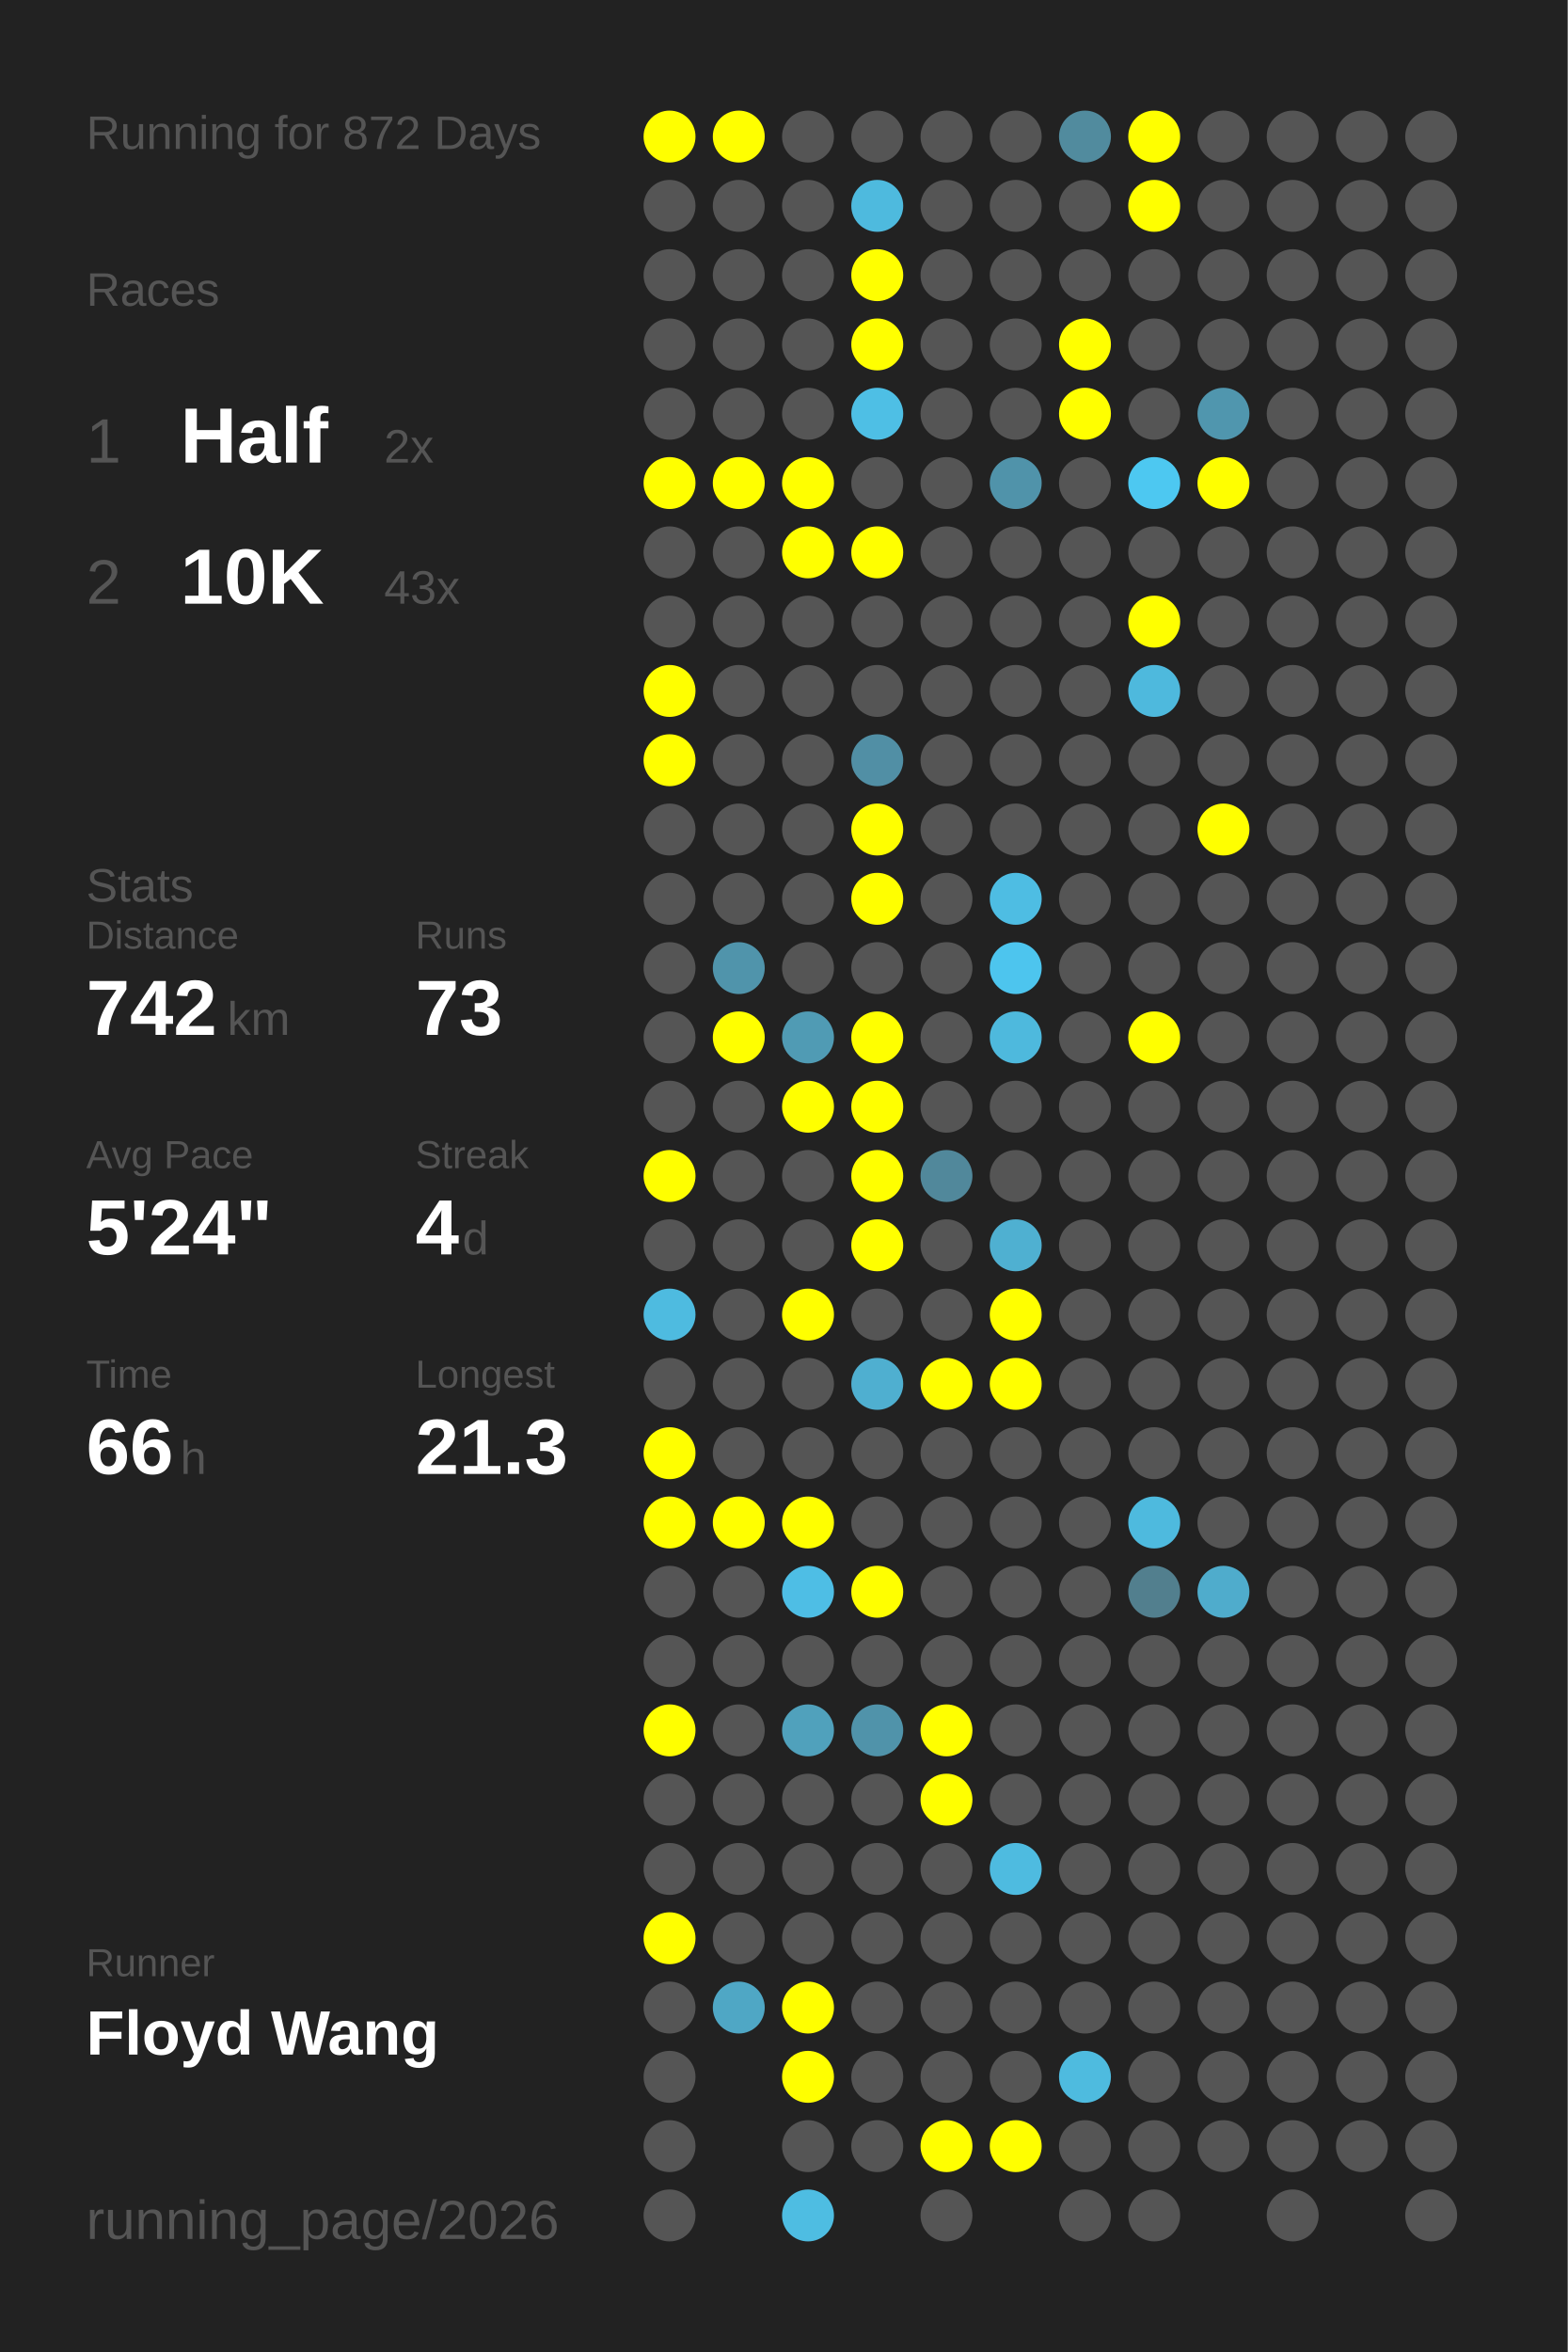
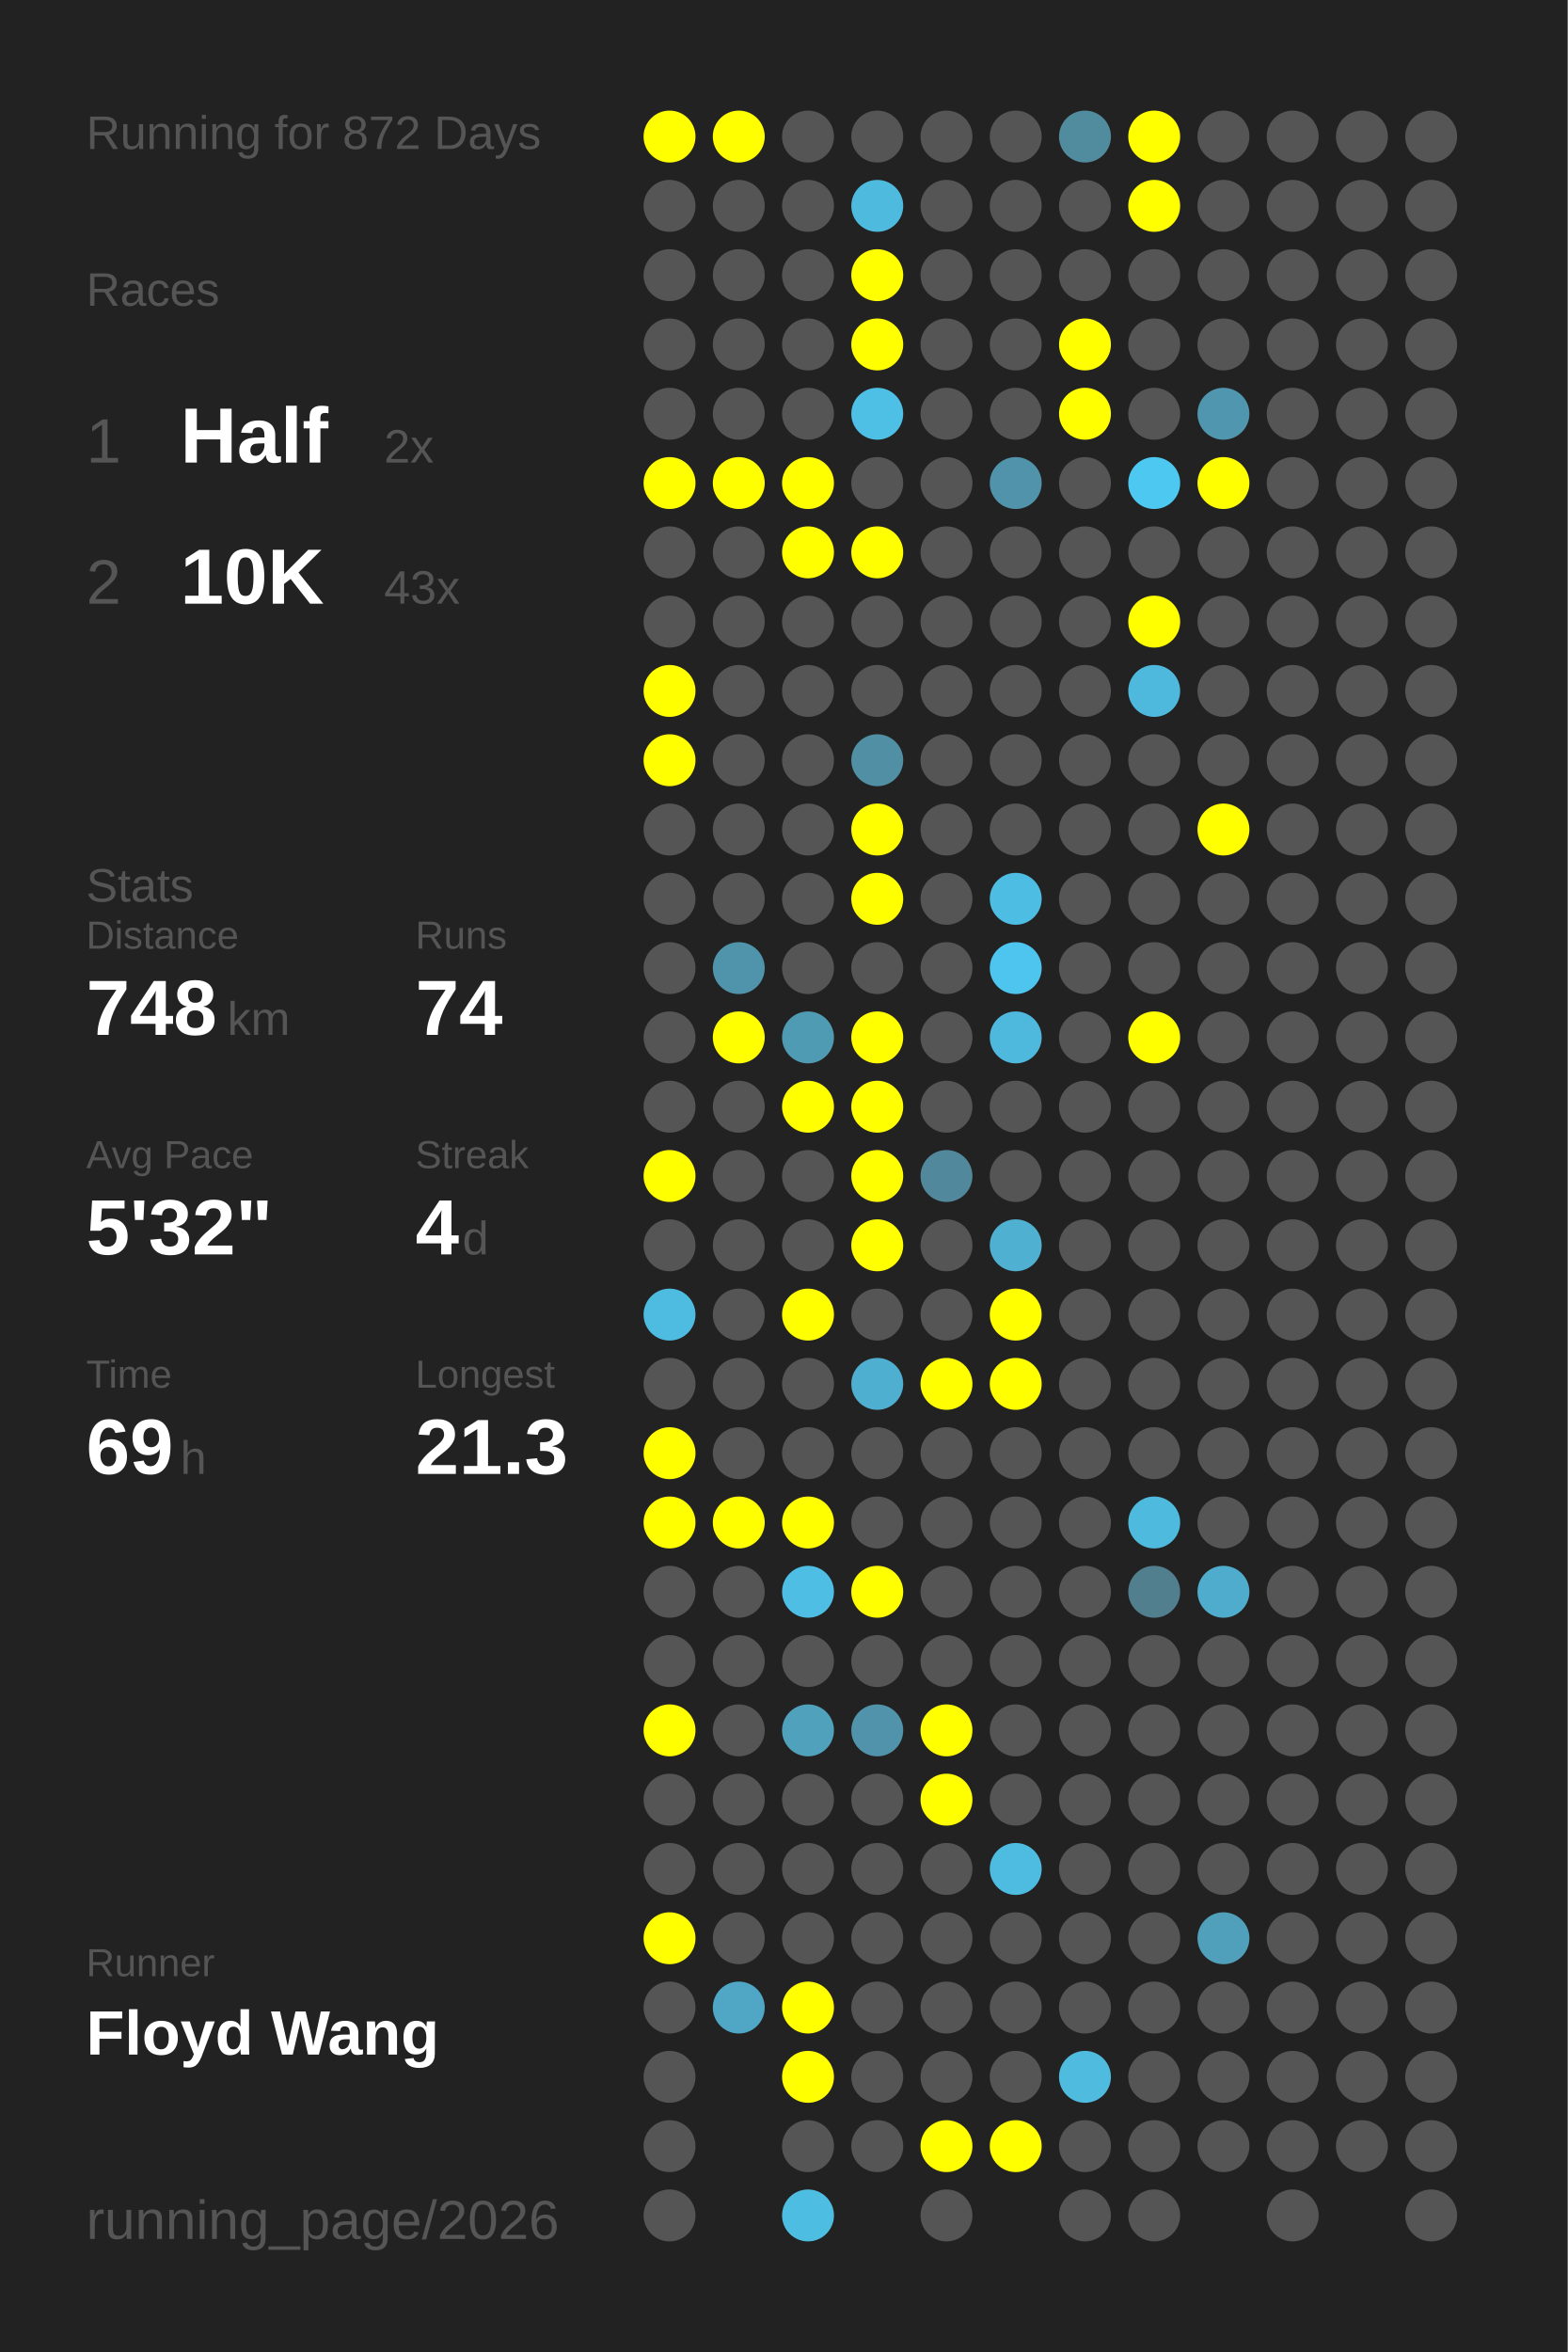
<svg xmlns="http://www.w3.org/2000/svg" baseProfile="full" height="300mm" version="1.1" viewBox="0,0,200,300" width="200mm">
  <defs />
  <rect fill="#222222" height="300" width="200" x="0" y="0" />
  <text fill="#555555" style="font-size:6px; font-family:Arial;" x="11" y="19">Running for 872 Days</text>
  <text fill="#555555" style="font-size:6px; font-family:Arial;" x="11" y="39">Races</text>
  <text fill="#555555" style="font-size:8px; font-family:Arial;" x="11" y="59">1</text>
  <text fill="#FFFFFF" style="font-size:10px; font-family:Arial; font-weight:bold;" x="23" y="59">Half</text>
  <text fill="#555555" style="font-size:6px; font-family:Arial;" x="49" y="59">2x</text>
  <text fill="#555555" style="font-size:8px; font-family:Arial;" x="11" y="77">2</text>
  <text fill="#FFFFFF" style="font-size:10px; font-family:Arial; font-weight:bold;" x="23" y="77">10K</text>
  <text fill="#555555" style="font-size:6px; font-family:Arial;" x="49" y="77">43x</text>
  <text fill="#555555" style="font-size:6px; font-family:Arial;" x="11" y="115">Stats</text>
  <text fill="#555555" style="font-size:5px; font-family:Arial;" x="11" y="121">Distance</text>
-   <text fill="#FFFFFF" style="font-size:10px; font-family:Arial; font-weight:bold;" x="11" y="132">742</text>
+   <text fill="#FFFFFF" style="font-size:10px; font-family:Arial; font-weight:bold;" x="11" y="132">748</text>
  <text fill="#555555" style="font-size:6px; font-family:Arial;" x="29" y="132">km</text>
  <text fill="#555555" style="font-size:5px; font-family:Arial;" x="53" y="121">Runs</text>
-   <text fill="#FFFFFF" style="font-size:10px; font-family:Arial; font-weight:bold;" x="53" y="132">73</text>
+   <text fill="#FFFFFF" style="font-size:10px; font-family:Arial; font-weight:bold;" x="53" y="132">74</text>
  <text fill="#555555" style="font-size:5px; font-family:Arial;" x="11" y="149">Avg Pace</text>
-   <text fill="#FFFFFF" style="font-size:10px; font-family:Arial; font-weight:bold;" x="11" y="160">5'24"</text>
+   <text fill="#FFFFFF" style="font-size:10px; font-family:Arial; font-weight:bold;" x="11" y="160">5'32"</text>
  <text fill="#555555" style="font-size:5px; font-family:Arial;" x="53" y="149">Streak</text>
  <text fill="#FFFFFF" style="font-size:10px; font-family:Arial; font-weight:bold;" x="53" y="160">4</text>
  <text fill="#555555" style="font-size:6px; font-family:Arial;" x="59" y="160">d</text>
  <text fill="#555555" style="font-size:5px; font-family:Arial;" x="11" y="177">Time</text>
-   <text fill="#FFFFFF" style="font-size:10px; font-family:Arial; font-weight:bold;" x="11" y="188">66</text>
+   <text fill="#FFFFFF" style="font-size:10px; font-family:Arial; font-weight:bold;" x="11" y="188">69</text>
  <text fill="#555555" style="font-size:6px; font-family:Arial;" x="23" y="188">h</text>
  <text fill="#555555" style="font-size:5px; font-family:Arial;" x="53" y="177">Longest</text>
  <text fill="#FFFFFF" style="font-size:10px; font-family:Arial; font-weight:bold;" x="53" y="188">21.3</text>
  <text fill="#555555" style="font-size:5px; font-family:Arial;" x="11" y="252.065">Runner</text>
  <text fill="#FFFFFF" style="font-size:8px; font-family:Arial; font-weight:bold;" x="11" y="262.065">Floyd Wang</text>
  <text fill="#555555" style="font-size:7px; font-family:Arial;" x="11" y="285.581">running_page/2026</text>
  <circle cx="85.417" cy="17.419" fill="#FFFF00" r="3.312" />
  <circle cx="85.417" cy="26.258" fill="#555555" r="3.312" />
  <circle cx="85.417" cy="35.097" fill="#555555" r="3.312" />
  <circle cx="85.417" cy="43.935" fill="#555555" r="3.312" />
  <circle cx="85.417" cy="52.774" fill="#555555" r="3.312" />
  <circle cx="85.417" cy="61.613" fill="#FFFF00" r="3.312" />
  <circle cx="85.417" cy="70.452" fill="#555555" r="3.312" />
  <circle cx="85.417" cy="79.29" fill="#555555" r="3.312" />
  <circle cx="85.417" cy="88.129" fill="#FFFF00" r="3.312" />
  <circle cx="85.417" cy="96.968" fill="#FFFF00" r="3.312" />
  <circle cx="85.417" cy="105.806" fill="#555555" r="3.312" />
  <circle cx="85.417" cy="114.645" fill="#555555" r="3.312" />
  <circle cx="85.417" cy="123.484" fill="#555555" r="3.312" />
  <circle cx="85.417" cy="132.323" fill="#555555" r="3.312" />
  <circle cx="85.417" cy="141.161" fill="#555555" r="3.312" />
  <circle cx="85.417" cy="150" fill="#FFFF00" r="3.312" />
  <circle cx="85.417" cy="158.839" fill="#555555" r="3.312" />
  <circle cx="85.417" cy="167.677" fill="#4ebbe0" r="3.312" />
  <circle cx="85.417" cy="176.516" fill="#555555" r="3.312" />
  <circle cx="85.417" cy="185.355" fill="#FFFF00" r="3.312" />
  <circle cx="85.417" cy="194.194" fill="#FFFF00" r="3.312" />
  <circle cx="85.417" cy="203.032" fill="#555555" r="3.312" />
  <circle cx="85.417" cy="211.871" fill="#555555" r="3.312" />
  <circle cx="85.417" cy="220.71" fill="#FFFF00" r="3.312" />
  <circle cx="85.417" cy="229.548" fill="#555555" r="3.312" />
  <circle cx="85.417" cy="238.387" fill="#555555" r="3.312" />
  <circle cx="85.417" cy="247.226" fill="#FFFF00" r="3.312" />
  <circle cx="85.417" cy="256.065" fill="#555555" r="3.312" />
  <circle cx="85.417" cy="264.903" fill="#555555" r="3.312" />
  <circle cx="85.417" cy="273.742" fill="#555555" r="3.312" />
  <circle cx="85.417" cy="282.581" fill="#555555" r="3.312" />
  <circle cx="94.25" cy="17.419" fill="#FFFF00" r="3.312" />
  <circle cx="94.25" cy="26.258" fill="#555555" r="3.312" />
  <circle cx="94.25" cy="35.097" fill="#555555" r="3.312" />
  <circle cx="94.25" cy="43.935" fill="#555555" r="3.312" />
  <circle cx="94.25" cy="52.774" fill="#555555" r="3.312" />
  <circle cx="94.25" cy="61.613" fill="#FFFF00" r="3.312" />
  <circle cx="94.25" cy="70.452" fill="#555555" r="3.312" />
  <circle cx="94.25" cy="79.29" fill="#555555" r="3.312" />
  <circle cx="94.25" cy="88.129" fill="#555555" r="3.312" />
  <circle cx="94.25" cy="96.968" fill="#555555" r="3.312" />
  <circle cx="94.25" cy="105.806" fill="#555555" r="3.312" />
  <circle cx="94.25" cy="114.645" fill="#555555" r="3.312" />
  <circle cx="94.25" cy="123.484" fill="#5094ab" r="3.312" />
  <circle cx="94.25" cy="132.323" fill="#FFFF00" r="3.312" />
  <circle cx="94.25" cy="141.161" fill="#555555" r="3.312" />
  <circle cx="94.25" cy="150" fill="#555555" r="3.312" />
  <circle cx="94.25" cy="158.839" fill="#555555" r="3.312" />
  <circle cx="94.25" cy="167.677" fill="#555555" r="3.312" />
  <circle cx="94.25" cy="176.516" fill="#555555" r="3.312" />
  <circle cx="94.25" cy="185.355" fill="#555555" r="3.312" />
  <circle cx="94.25" cy="194.194" fill="#FFFF00" r="3.312" />
  <circle cx="94.25" cy="203.032" fill="#555555" r="3.312" />
  <circle cx="94.25" cy="211.871" fill="#555555" r="3.312" />
  <circle cx="94.25" cy="220.71" fill="#555555" r="3.312" />
  <circle cx="94.25" cy="229.548" fill="#555555" r="3.312" />
  <circle cx="94.25" cy="238.387" fill="#555555" r="3.312" />
  <circle cx="94.25" cy="247.226" fill="#555555" r="3.312" />
  <circle cx="94.25" cy="256.065" fill="#4fa7c5" r="3.312" />
  <circle cx="103.083" cy="17.419" fill="#555555" r="3.312" />
  <circle cx="103.083" cy="26.258" fill="#555555" r="3.312" />
  <circle cx="103.083" cy="35.097" fill="#555555" r="3.312" />
  <circle cx="103.083" cy="43.935" fill="#555555" r="3.312" />
  <circle cx="103.083" cy="52.774" fill="#555555" r="3.312" />
  <circle cx="103.083" cy="61.613" fill="#FFFF00" r="3.312" />
  <circle cx="103.083" cy="70.452" fill="#FFFF00" r="3.312" />
  <circle cx="103.083" cy="79.29" fill="#555555" r="3.312" />
  <circle cx="103.083" cy="88.129" fill="#555555" r="3.312" />
  <circle cx="103.083" cy="96.968" fill="#555555" r="3.312" />
  <circle cx="103.083" cy="105.806" fill="#555555" r="3.312" />
  <circle cx="103.083" cy="114.645" fill="#555555" r="3.312" />
  <circle cx="103.083" cy="123.484" fill="#555555" r="3.312" />
  <circle cx="103.083" cy="132.323" fill="#509bb4" r="3.312" />
  <circle cx="103.083" cy="141.161" fill="#FFFF00" r="3.312" />
  <circle cx="103.083" cy="150" fill="#555555" r="3.312" />
  <circle cx="103.083" cy="158.839" fill="#555555" r="3.312" />
  <circle cx="103.083" cy="167.677" fill="#FFFF00" r="3.312" />
  <circle cx="103.083" cy="176.516" fill="#555555" r="3.312" />
  <circle cx="103.083" cy="185.355" fill="#555555" r="3.312" />
  <circle cx="103.083" cy="194.194" fill="#FFFF00" r="3.312" />
  <circle cx="103.083" cy="203.032" fill="#4ebee5" r="3.312" />
  <circle cx="103.083" cy="211.871" fill="#555555" r="3.312" />
  <circle cx="103.083" cy="220.71" fill="#50a1bc" r="3.312" />
  <circle cx="103.083" cy="229.548" fill="#555555" r="3.312" />
  <circle cx="103.083" cy="238.387" fill="#555555" r="3.312" />
  <circle cx="103.083" cy="247.226" fill="#555555" r="3.312" />
  <circle cx="103.083" cy="256.065" fill="#FFFF00" r="3.312" />
  <circle cx="103.083" cy="264.903" fill="#FFFF00" r="3.312" />
  <circle cx="103.083" cy="273.742" fill="#555555" r="3.312" />
  <circle cx="103.083" cy="282.581" fill="#4ebde2" r="3.312" />
  <circle cx="111.917" cy="17.419" fill="#555555" r="3.312" />
  <circle cx="111.917" cy="26.258" fill="#4ebade" r="3.312" />
  <circle cx="111.917" cy="35.097" fill="#FFFF00" r="3.312" />
  <circle cx="111.917" cy="43.935" fill="#FFFF00" r="3.312" />
  <circle cx="111.917" cy="52.774" fill="#4ebfe5" r="3.312" />
  <circle cx="111.917" cy="61.613" fill="#555555" r="3.312" />
  <circle cx="111.917" cy="70.452" fill="#FFFF00" r="3.312" />
  <circle cx="111.917" cy="79.29" fill="#555555" r="3.312" />
  <circle cx="111.917" cy="88.129" fill="#555555" r="3.312" />
  <circle cx="111.917" cy="96.968" fill="#518fa5" r="3.312" />
  <circle cx="111.917" cy="105.806" fill="#FFFF00" r="3.312" />
  <circle cx="111.917" cy="114.645" fill="#FFFF00" r="3.312" />
  <circle cx="111.917" cy="123.484" fill="#555555" r="3.312" />
  <circle cx="111.917" cy="132.323" fill="#FFFF00" r="3.312" />
  <circle cx="111.917" cy="141.161" fill="#FFFF00" r="3.312" />
  <circle cx="111.917" cy="150" fill="#FFFF00" r="3.312" />
  <circle cx="111.917" cy="158.839" fill="#FFFF00" r="3.312" />
  <circle cx="111.917" cy="167.677" fill="#555555" r="3.312" />
  <circle cx="111.917" cy="176.516" fill="#4fafd0" r="3.312" />
  <circle cx="111.917" cy="185.355" fill="#555555" r="3.312" />
  <circle cx="111.917" cy="194.194" fill="#555555" r="3.312" />
  <circle cx="111.917" cy="203.032" fill="#FFFF00" r="3.312" />
  <circle cx="111.917" cy="211.871" fill="#555555" r="3.312" />
  <circle cx="111.917" cy="220.71" fill="#5093aa" r="3.312" />
  <circle cx="111.917" cy="229.548" fill="#555555" r="3.312" />
  <circle cx="111.917" cy="238.387" fill="#555555" r="3.312" />
  <circle cx="111.917" cy="247.226" fill="#555555" r="3.312" />
  <circle cx="111.917" cy="256.065" fill="#555555" r="3.312" />
  <circle cx="111.917" cy="264.903" fill="#555555" r="3.312" />
  <circle cx="111.917" cy="273.742" fill="#555555" r="3.312" />
  <circle cx="120.75" cy="17.419" fill="#555555" r="3.312" />
  <circle cx="120.75" cy="26.258" fill="#555555" r="3.312" />
  <circle cx="120.75" cy="35.097" fill="#555555" r="3.312" />
  <circle cx="120.75" cy="43.935" fill="#555555" r="3.312" />
  <circle cx="120.75" cy="52.774" fill="#555555" r="3.312" />
  <circle cx="120.75" cy="61.613" fill="#555555" r="3.312" />
  <circle cx="120.75" cy="70.452" fill="#555555" r="3.312" />
  <circle cx="120.75" cy="79.29" fill="#555555" r="3.312" />
  <circle cx="120.75" cy="88.129" fill="#555555" r="3.312" />
  <circle cx="120.75" cy="96.968" fill="#555555" r="3.312" />
  <circle cx="120.75" cy="105.806" fill="#555555" r="3.312" />
  <circle cx="120.75" cy="114.645" fill="#555555" r="3.312" />
  <circle cx="120.75" cy="123.484" fill="#555555" r="3.312" />
  <circle cx="120.75" cy="132.323" fill="#555555" r="3.312" />
  <circle cx="120.75" cy="141.161" fill="#555555" r="3.312" />
  <circle cx="120.75" cy="150" fill="#51889b" r="3.312" />
  <circle cx="120.75" cy="158.839" fill="#555555" r="3.312" />
  <circle cx="120.75" cy="167.677" fill="#555555" r="3.312" />
  <circle cx="120.75" cy="176.516" fill="#FFFF00" r="3.312" />
  <circle cx="120.75" cy="185.355" fill="#555555" r="3.312" />
  <circle cx="120.75" cy="194.194" fill="#555555" r="3.312" />
  <circle cx="120.75" cy="203.032" fill="#555555" r="3.312" />
  <circle cx="120.75" cy="211.871" fill="#555555" r="3.312" />
  <circle cx="120.75" cy="220.71" fill="#FFFF00" r="3.312" />
  <circle cx="120.75" cy="229.548" fill="#FFFF00" r="3.312" />
  <circle cx="120.75" cy="238.387" fill="#555555" r="3.312" />
  <circle cx="120.75" cy="247.226" fill="#555555" r="3.312" />
  <circle cx="120.75" cy="256.065" fill="#555555" r="3.312" />
  <circle cx="120.75" cy="264.903" fill="#555555" r="3.312" />
  <circle cx="120.75" cy="273.742" fill="#FFFF00" r="3.312" />
  <circle cx="120.75" cy="282.581" fill="#555555" r="3.312" />
  <circle cx="129.583" cy="17.419" fill="#555555" r="3.312" />
  <circle cx="129.583" cy="26.258" fill="#555555" r="3.312" />
  <circle cx="129.583" cy="35.097" fill="#555555" r="3.312" />
  <circle cx="129.583" cy="43.935" fill="#555555" r="3.312" />
  <circle cx="129.583" cy="52.774" fill="#555555" r="3.312" />
  <circle cx="129.583" cy="61.613" fill="#5093aa" r="3.312" />
  <circle cx="129.583" cy="70.452" fill="#555555" r="3.312" />
  <circle cx="129.583" cy="79.29" fill="#555555" r="3.312" />
  <circle cx="129.583" cy="88.129" fill="#555555" r="3.312" />
  <circle cx="129.583" cy="96.968" fill="#555555" r="3.312" />
  <circle cx="129.583" cy="105.806" fill="#555555" r="3.312" />
  <circle cx="129.583" cy="114.645" fill="#4ebde3" r="3.312" />
  <circle cx="129.583" cy="123.484" fill="#4dc5ee" r="3.312" />
  <circle cx="129.583" cy="132.323" fill="#4eb9dd" r="3.312" />
  <circle cx="129.583" cy="141.161" fill="#555555" r="3.312" />
  <circle cx="129.583" cy="150" fill="#555555" r="3.312" />
  <circle cx="129.583" cy="158.839" fill="#4fb0d1" r="3.312" />
  <circle cx="129.583" cy="167.677" fill="#FFFF00" r="3.312" />
  <circle cx="129.583" cy="176.516" fill="#FFFF00" r="3.312" />
  <circle cx="129.583" cy="185.355" fill="#555555" r="3.312" />
  <circle cx="129.583" cy="194.194" fill="#555555" r="3.312" />
  <circle cx="129.583" cy="203.032" fill="#555555" r="3.312" />
  <circle cx="129.583" cy="211.871" fill="#555555" r="3.312" />
  <circle cx="129.583" cy="220.71" fill="#555555" r="3.312" />
  <circle cx="129.583" cy="229.548" fill="#555555" r="3.312" />
  <circle cx="129.583" cy="238.387" fill="#4ebbe0" r="3.312" />
  <circle cx="129.583" cy="247.226" fill="#555555" r="3.312" />
  <circle cx="129.583" cy="256.065" fill="#555555" r="3.312" />
  <circle cx="129.583" cy="264.903" fill="#555555" r="3.312" />
  <circle cx="129.583" cy="273.742" fill="#FFFF00" r="3.312" />
  <circle cx="138.417" cy="17.419" fill="#518b9e" r="3.312" />
  <circle cx="138.417" cy="26.258" fill="#555555" r="3.312" />
  <circle cx="138.417" cy="35.097" fill="#555555" r="3.312" />
  <circle cx="138.417" cy="43.935" fill="#FFFF00" r="3.312" />
  <circle cx="138.417" cy="52.774" fill="#FFFF00" r="3.312" />
  <circle cx="138.417" cy="61.613" fill="#555555" r="3.312" />
  <circle cx="138.417" cy="70.452" fill="#555555" r="3.312" />
  <circle cx="138.417" cy="79.29" fill="#555555" r="3.312" />
  <circle cx="138.417" cy="88.129" fill="#555555" r="3.312" />
  <circle cx="138.417" cy="96.968" fill="#555555" r="3.312" />
  <circle cx="138.417" cy="105.806" fill="#555555" r="3.312" />
  <circle cx="138.417" cy="114.645" fill="#555555" r="3.312" />
  <circle cx="138.417" cy="123.484" fill="#555555" r="3.312" />
  <circle cx="138.417" cy="132.323" fill="#555555" r="3.312" />
  <circle cx="138.417" cy="141.161" fill="#555555" r="3.312" />
  <circle cx="138.417" cy="150" fill="#555555" r="3.312" />
  <circle cx="138.417" cy="158.839" fill="#555555" r="3.312" />
  <circle cx="138.417" cy="167.677" fill="#555555" r="3.312" />
  <circle cx="138.417" cy="176.516" fill="#555555" r="3.312" />
  <circle cx="138.417" cy="185.355" fill="#555555" r="3.312" />
  <circle cx="138.417" cy="194.194" fill="#555555" r="3.312" />
  <circle cx="138.417" cy="203.032" fill="#555555" r="3.312" />
  <circle cx="138.417" cy="211.871" fill="#555555" r="3.312" />
  <circle cx="138.417" cy="220.71" fill="#555555" r="3.312" />
  <circle cx="138.417" cy="229.548" fill="#555555" r="3.312" />
  <circle cx="138.417" cy="238.387" fill="#555555" r="3.312" />
  <circle cx="138.417" cy="247.226" fill="#555555" r="3.312" />
  <circle cx="138.417" cy="256.065" fill="#555555" r="3.312" />
  <circle cx="138.417" cy="264.903" fill="#4ebbdf" r="3.312" />
  <circle cx="138.417" cy="273.742" fill="#555555" r="3.312" />
  <circle cx="138.417" cy="282.581" fill="#555555" r="3.312" />
  <circle cx="147.25" cy="17.419" fill="#FFFF00" r="3.312" />
  <circle cx="147.25" cy="26.258" fill="#FFFF00" r="3.312" />
  <circle cx="147.25" cy="35.097" fill="#555555" r="3.312" />
  <circle cx="147.25" cy="43.935" fill="#555555" r="3.312" />
  <circle cx="147.25" cy="52.774" fill="#555555" r="3.312" />
  <circle cx="147.25" cy="61.613" fill="#4dc8f1" r="3.312" />
  <circle cx="147.25" cy="70.452" fill="#555555" r="3.312" />
  <circle cx="147.25" cy="79.29" fill="#FFFF00" r="3.312" />
  <circle cx="147.25" cy="88.129" fill="#4eb9dd" r="3.312" />
  <circle cx="147.25" cy="96.968" fill="#555555" r="3.312" />
  <circle cx="147.25" cy="105.806" fill="#555555" r="3.312" />
  <circle cx="147.25" cy="114.645" fill="#555555" r="3.312" />
  <circle cx="147.25" cy="123.484" fill="#555555" r="3.312" />
  <circle cx="147.25" cy="132.323" fill="#FFFF00" r="3.312" />
  <circle cx="147.25" cy="141.161" fill="#555555" r="3.312" />
  <circle cx="147.25" cy="150" fill="#555555" r="3.312" />
  <circle cx="147.25" cy="158.839" fill="#555555" r="3.312" />
  <circle cx="147.25" cy="167.677" fill="#555555" r="3.312" />
  <circle cx="147.25" cy="176.516" fill="#555555" r="3.312" />
  <circle cx="147.25" cy="185.355" fill="#555555" r="3.312" />
  <circle cx="147.25" cy="194.194" fill="#4ebade" r="3.312" />
  <circle cx="147.25" cy="203.032" fill="#527f8e" r="3.312" />
  <circle cx="147.25" cy="211.871" fill="#555555" r="3.312" />
  <circle cx="147.25" cy="220.71" fill="#555555" r="3.312" />
  <circle cx="147.25" cy="229.548" fill="#555555" r="3.312" />
  <circle cx="147.25" cy="238.387" fill="#555555" r="3.312" />
  <circle cx="147.25" cy="247.226" fill="#555555" r="3.312" />
  <circle cx="147.25" cy="256.065" fill="#555555" r="3.312" />
  <circle cx="147.25" cy="264.903" fill="#555555" r="3.312" />
  <circle cx="147.25" cy="273.742" fill="#555555" r="3.312" />
  <circle cx="147.25" cy="282.581" fill="#555555" r="3.312" />
  <circle cx="156.083" cy="17.419" fill="#555555" r="3.312" />
  <circle cx="156.083" cy="26.258" fill="#555555" r="3.312" />
  <circle cx="156.083" cy="35.097" fill="#555555" r="3.312" />
  <circle cx="156.083" cy="43.935" fill="#555555" r="3.312" />
  <circle cx="156.083" cy="52.774" fill="#5096ae" r="3.312" />
  <circle cx="156.083" cy="61.613" fill="#FFFF00" r="3.312" />
  <circle cx="156.083" cy="70.452" fill="#555555" r="3.312" />
  <circle cx="156.083" cy="79.29" fill="#555555" r="3.312" />
  <circle cx="156.083" cy="88.129" fill="#555555" r="3.312" />
  <circle cx="156.083" cy="96.968" fill="#555555" r="3.312" />
  <circle cx="156.083" cy="105.806" fill="#FFFF00" r="3.312" />
  <circle cx="156.083" cy="114.645" fill="#555555" r="3.312" />
  <circle cx="156.083" cy="123.484" fill="#555555" r="3.312" />
  <circle cx="156.083" cy="132.323" fill="#555555" r="3.312" />
  <circle cx="156.083" cy="141.161" fill="#555555" r="3.312" />
  <circle cx="156.083" cy="150" fill="#555555" r="3.312" />
  <circle cx="156.083" cy="158.839" fill="#555555" r="3.312" />
  <circle cx="156.083" cy="167.677" fill="#555555" r="3.312" />
  <circle cx="156.083" cy="176.516" fill="#555555" r="3.312" />
  <circle cx="156.083" cy="185.355" fill="#555555" r="3.312" />
  <circle cx="156.083" cy="194.194" fill="#555555" r="3.312" />
  <circle cx="156.083" cy="203.032" fill="#4faccc" r="3.312" />
  <circle cx="156.083" cy="211.871" fill="#555555" r="3.312" />
  <circle cx="156.083" cy="220.71" fill="#555555" r="3.312" />
  <circle cx="156.083" cy="229.548" fill="#555555" r="3.312" />
  <circle cx="156.083" cy="238.387" fill="#555555" r="3.312" />
-   <circle cx="156.083" cy="247.226" fill="#555555" r="3.312" />
+   <circle cx="156.083" cy="247.226" fill="#50a0bb" r="3.312" />
  <circle cx="156.083" cy="256.065" fill="#555555" r="3.312" />
  <circle cx="156.083" cy="264.903" fill="#555555" r="3.312" />
  <circle cx="156.083" cy="273.742" fill="#555555" r="3.312" />
  <circle cx="164.917" cy="17.419" fill="#555555" r="3.312" />
  <circle cx="164.917" cy="26.258" fill="#555555" r="3.312" />
  <circle cx="164.917" cy="35.097" fill="#555555" r="3.312" />
  <circle cx="164.917" cy="43.935" fill="#555555" r="3.312" />
  <circle cx="164.917" cy="52.774" fill="#555555" r="3.312" />
  <circle cx="164.917" cy="61.613" fill="#555555" r="3.312" />
  <circle cx="164.917" cy="70.452" fill="#555555" r="3.312" />
  <circle cx="164.917" cy="79.29" fill="#555555" r="3.312" />
  <circle cx="164.917" cy="88.129" fill="#555555" r="3.312" />
  <circle cx="164.917" cy="96.968" fill="#555555" r="3.312" />
  <circle cx="164.917" cy="105.806" fill="#555555" r="3.312" />
  <circle cx="164.917" cy="114.645" fill="#555555" r="3.312" />
  <circle cx="164.917" cy="123.484" fill="#555555" r="3.312" />
  <circle cx="164.917" cy="132.323" fill="#555555" r="3.312" />
  <circle cx="164.917" cy="141.161" fill="#555555" r="3.312" />
  <circle cx="164.917" cy="150" fill="#555555" r="3.312" />
  <circle cx="164.917" cy="158.839" fill="#555555" r="3.312" />
  <circle cx="164.917" cy="167.677" fill="#555555" r="3.312" />
  <circle cx="164.917" cy="176.516" fill="#555555" r="3.312" />
  <circle cx="164.917" cy="185.355" fill="#555555" r="3.312" />
  <circle cx="164.917" cy="194.194" fill="#555555" r="3.312" />
  <circle cx="164.917" cy="203.032" fill="#555555" r="3.312" />
  <circle cx="164.917" cy="211.871" fill="#555555" r="3.312" />
  <circle cx="164.917" cy="220.71" fill="#555555" r="3.312" />
  <circle cx="164.917" cy="229.548" fill="#555555" r="3.312" />
  <circle cx="164.917" cy="238.387" fill="#555555" r="3.312" />
  <circle cx="164.917" cy="247.226" fill="#555555" r="3.312" />
  <circle cx="164.917" cy="256.065" fill="#555555" r="3.312" />
  <circle cx="164.917" cy="264.903" fill="#555555" r="3.312" />
  <circle cx="164.917" cy="273.742" fill="#555555" r="3.312" />
  <circle cx="164.917" cy="282.581" fill="#555555" r="3.312" />
  <circle cx="173.75" cy="17.419" fill="#555555" r="3.312" />
  <circle cx="173.75" cy="26.258" fill="#555555" r="3.312" />
  <circle cx="173.75" cy="35.097" fill="#555555" r="3.312" />
  <circle cx="173.75" cy="43.935" fill="#555555" r="3.312" />
  <circle cx="173.75" cy="52.774" fill="#555555" r="3.312" />
  <circle cx="173.75" cy="61.613" fill="#555555" r="3.312" />
  <circle cx="173.75" cy="70.452" fill="#555555" r="3.312" />
  <circle cx="173.75" cy="79.29" fill="#555555" r="3.312" />
  <circle cx="173.75" cy="88.129" fill="#555555" r="3.312" />
  <circle cx="173.75" cy="96.968" fill="#555555" r="3.312" />
  <circle cx="173.75" cy="105.806" fill="#555555" r="3.312" />
  <circle cx="173.75" cy="114.645" fill="#555555" r="3.312" />
  <circle cx="173.75" cy="123.484" fill="#555555" r="3.312" />
  <circle cx="173.75" cy="132.323" fill="#555555" r="3.312" />
  <circle cx="173.75" cy="141.161" fill="#555555" r="3.312" />
  <circle cx="173.75" cy="150" fill="#555555" r="3.312" />
  <circle cx="173.75" cy="158.839" fill="#555555" r="3.312" />
  <circle cx="173.75" cy="167.677" fill="#555555" r="3.312" />
  <circle cx="173.75" cy="176.516" fill="#555555" r="3.312" />
  <circle cx="173.75" cy="185.355" fill="#555555" r="3.312" />
  <circle cx="173.75" cy="194.194" fill="#555555" r="3.312" />
  <circle cx="173.75" cy="203.032" fill="#555555" r="3.312" />
  <circle cx="173.75" cy="211.871" fill="#555555" r="3.312" />
  <circle cx="173.75" cy="220.71" fill="#555555" r="3.312" />
  <circle cx="173.75" cy="229.548" fill="#555555" r="3.312" />
  <circle cx="173.75" cy="238.387" fill="#555555" r="3.312" />
  <circle cx="173.75" cy="247.226" fill="#555555" r="3.312" />
  <circle cx="173.75" cy="256.065" fill="#555555" r="3.312" />
  <circle cx="173.75" cy="264.903" fill="#555555" r="3.312" />
  <circle cx="173.75" cy="273.742" fill="#555555" r="3.312" />
  <circle cx="182.583" cy="17.419" fill="#555555" r="3.312" />
  <circle cx="182.583" cy="26.258" fill="#555555" r="3.312" />
  <circle cx="182.583" cy="35.097" fill="#555555" r="3.312" />
  <circle cx="182.583" cy="43.935" fill="#555555" r="3.312" />
  <circle cx="182.583" cy="52.774" fill="#555555" r="3.312" />
  <circle cx="182.583" cy="61.613" fill="#555555" r="3.312" />
  <circle cx="182.583" cy="70.452" fill="#555555" r="3.312" />
  <circle cx="182.583" cy="79.29" fill="#555555" r="3.312" />
  <circle cx="182.583" cy="88.129" fill="#555555" r="3.312" />
  <circle cx="182.583" cy="96.968" fill="#555555" r="3.312" />
  <circle cx="182.583" cy="105.806" fill="#555555" r="3.312" />
  <circle cx="182.583" cy="114.645" fill="#555555" r="3.312" />
  <circle cx="182.583" cy="123.484" fill="#555555" r="3.312" />
  <circle cx="182.583" cy="132.323" fill="#555555" r="3.312" />
  <circle cx="182.583" cy="141.161" fill="#555555" r="3.312" />
  <circle cx="182.583" cy="150" fill="#555555" r="3.312" />
  <circle cx="182.583" cy="158.839" fill="#555555" r="3.312" />
  <circle cx="182.583" cy="167.677" fill="#555555" r="3.312" />
  <circle cx="182.583" cy="176.516" fill="#555555" r="3.312" />
  <circle cx="182.583" cy="185.355" fill="#555555" r="3.312" />
  <circle cx="182.583" cy="194.194" fill="#555555" r="3.312" />
  <circle cx="182.583" cy="203.032" fill="#555555" r="3.312" />
  <circle cx="182.583" cy="211.871" fill="#555555" r="3.312" />
  <circle cx="182.583" cy="220.71" fill="#555555" r="3.312" />
  <circle cx="182.583" cy="229.548" fill="#555555" r="3.312" />
  <circle cx="182.583" cy="238.387" fill="#555555" r="3.312" />
  <circle cx="182.583" cy="247.226" fill="#555555" r="3.312" />
  <circle cx="182.583" cy="256.065" fill="#555555" r="3.312" />
  <circle cx="182.583" cy="264.903" fill="#555555" r="3.312" />
  <circle cx="182.583" cy="273.742" fill="#555555" r="3.312" />
  <circle cx="182.583" cy="282.581" fill="#555555" r="3.312" />
</svg>
